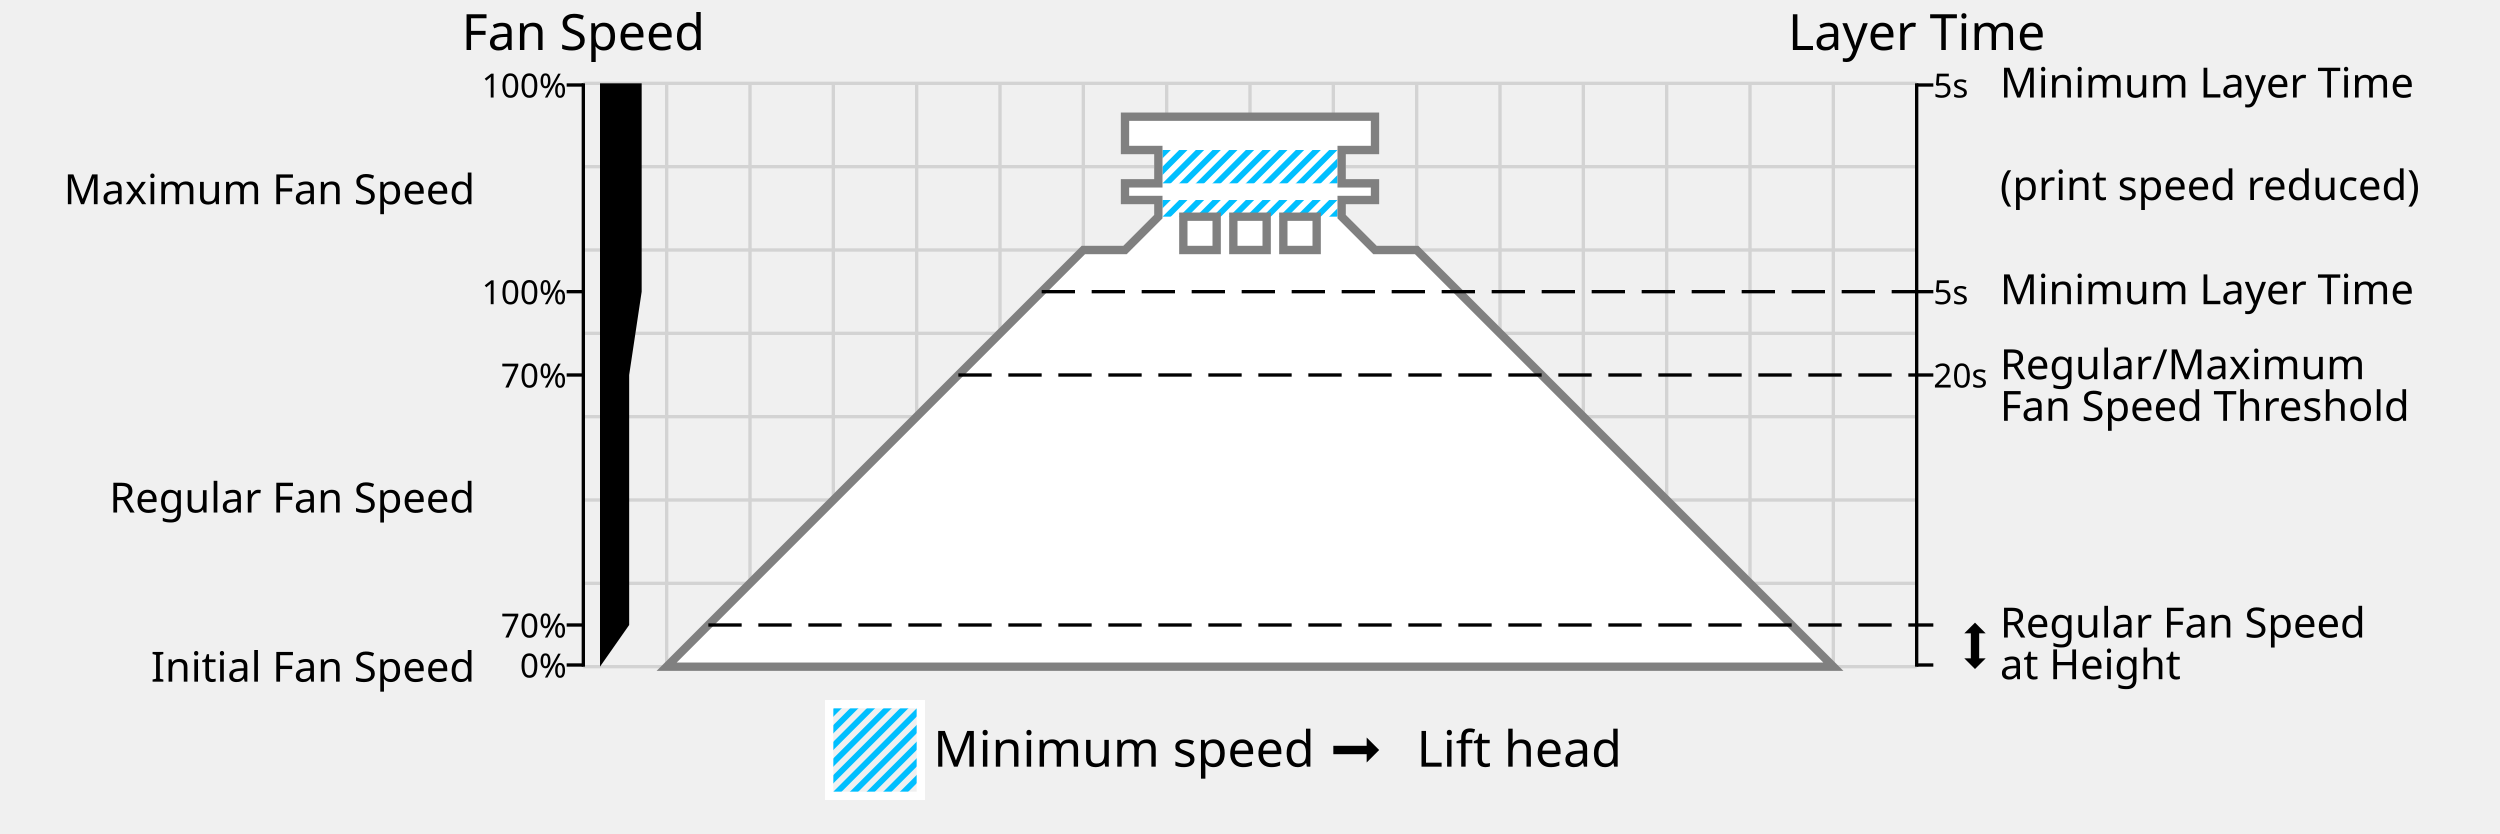
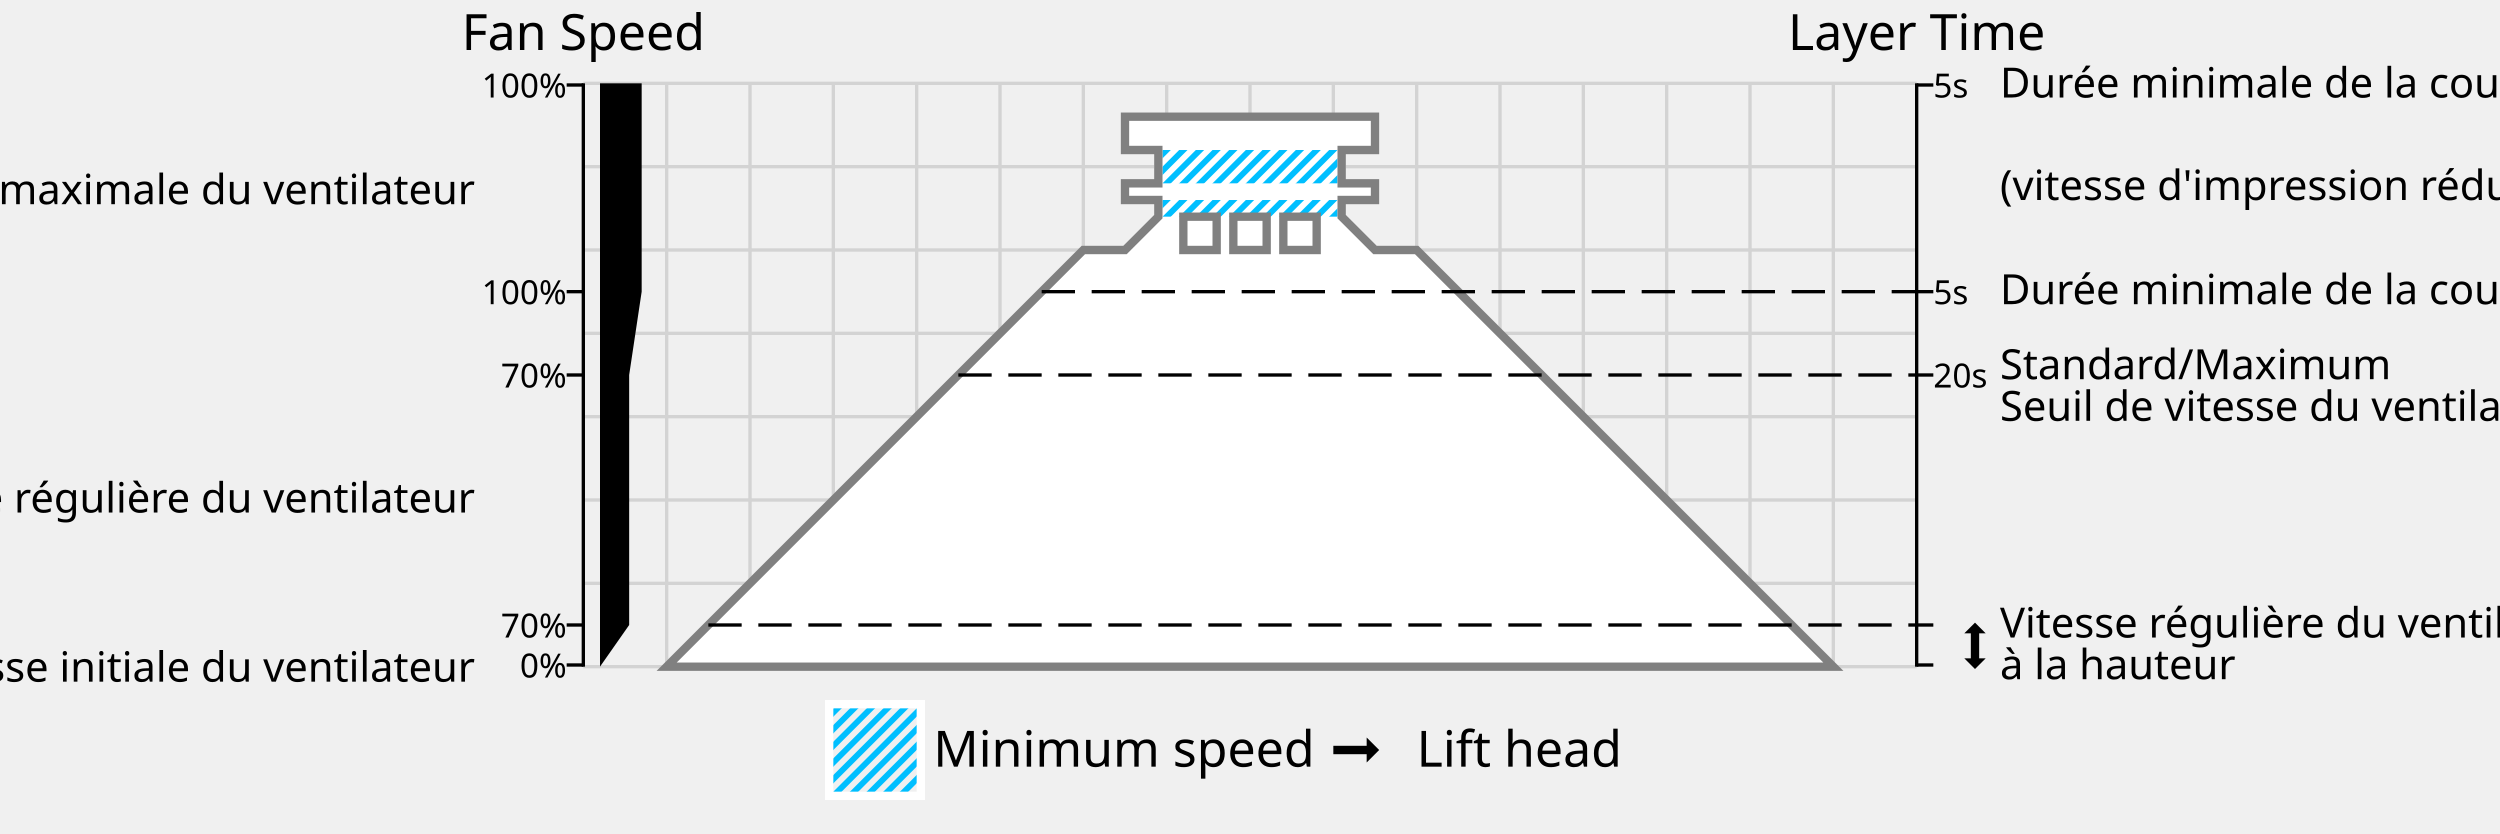
<svg xmlns="http://www.w3.org/2000/svg" width="3000" height="1000">
  <defs>
    <path id="model" d="M800,800 h1400 l-500,-500 h-50 l-40,-40 v-20 h40 v-20 h-40 v-40 h40 v-40 h-300 v40 h40 v40 h-40 v20 h40 v20 l-40,40 h-50 z m620,-500 h40 v-40 h-40 z m60,0 h40 v-40 h-40 z m60,0 h40 v-40 h-40 z" />
  </defs>
  <g stroke-width="4" stroke="lightgrey">
    <line x1="700" y1="800" x2="2300" y2="800" />
    <line x1="700" y1="700" x2="2300" y2="700" />
    <line x1="700" y1="600" x2="2300" y2="600" />
    <line x1="700" y1="500" x2="2300" y2="500" />
    <line x1="700" y1="400" x2="2300" y2="400" />
    <line x1="700" y1="300" x2="2300" y2="300" />
    <line x1="700" y1="200" x2="2300" y2="200" />
    <line x1="700" y1="100" x2="2300" y2="100" />
    <line x1="800" y1="100" x2="800" y2="800" />
    <line x1="900" y1="100" x2="900" y2="800" />
    <line x1="1000" y1="100" x2="1000" y2="800" />
    <line x1="1100" y1="100" x2="1100" y2="800" />
    <line x1="1200" y1="100" x2="1200" y2="800" />
    <line x1="1300" y1="100" x2="1300" y2="800" />
    <line x1="1400" y1="100" x2="1400" y2="800" />
    <line x1="1500" y1="100" x2="1500" y2="800" />
    <line x1="1600" y1="100" x2="1600" y2="800" />
    <line x1="1700" y1="100" x2="1700" y2="800" />
    <line x1="1800" y1="100" x2="1800" y2="800" />
    <line x1="1900" y1="100" x2="1900" y2="800" />
    <line x1="2000" y1="100" x2="2000" y2="800" />
    <line x1="2100" y1="100" x2="2100" y2="800" />
    <line x1="2200" y1="100" x2="2200" y2="800" />
  </g>
  <use href="#model" fill="white" />
  <g stroke="deepskyblue" stroke-width="7.071">
    <line x1="1390" y1="250" x2="1405" y2="235" />
    <line x1="1395" y1="265" x2="1425" y2="235" />
    <line x1="1415" y1="265" x2="1445" y2="235" />
    <line x1="1435" y1="265" x2="1465" y2="235" />
    <line x1="1455" y1="265" x2="1485" y2="235" />
    <line x1="1475" y1="265" x2="1505" y2="235" />
    <line x1="1495" y1="265" x2="1525" y2="235" />
    <line x1="1515" y1="265" x2="1545" y2="235" />
    <line x1="1535" y1="265" x2="1565" y2="235" />
    <line x1="1555" y1="265" x2="1585" y2="235" />
    <line x1="1575" y1="265" x2="1605" y2="235" />
    <line x1="1595" y1="265" x2="1610" y2="250" />
    <line x1="1390" y1="190" x2="1405" y2="175" />
    <line x1="1390" y1="210" x2="1425" y2="175" />
    <line x1="1395" y1="225" x2="1445" y2="175" />
    <line x1="1415" y1="225" x2="1465" y2="175" />
    <line x1="1435" y1="225" x2="1485" y2="175" />
    <line x1="1455" y1="225" x2="1505" y2="175" />
    <line x1="1475" y1="225" x2="1525" y2="175" />
    <line x1="1495" y1="225" x2="1545" y2="175" />
    <line x1="1515" y1="225" x2="1565" y2="175" />
    <line x1="1535" y1="225" x2="1585" y2="175" />
    <line x1="1555" y1="225" x2="1605" y2="175" />
    <line x1="1575" y1="225" x2="1610" y2="190" />
    <line x1="1595" y1="225" x2="1610" y2="210" />
  </g>
  <rect x="1390" y="235" width="220" height="30" fill="none" stroke-width="10" stroke="white" />
  <rect x="1390" y="175" width="220" height="50" fill="none" stroke-width="10" stroke="white" />
  <use href="#model" fill="none" stroke="grey" stroke-width="10" />
  <g stroke-width="4" stroke="black">
    <line x1="700" y1="100" x2="700" y2="800" />
    <line x1="680" y1="798" x2="700" y2="798" />
    <line x1="680" y1="750" x2="700" y2="750" />
    <line x1="680" y1="450" x2="700" y2="450" />
    <line x1="680" y1="350" x2="700" y2="350" />
    <line x1="680" y1="102" x2="700" y2="102" />
    <line x1="2300" y1="100" x2="2300" y2="800" />
    <line x1="2300" y1="798" x2="2320" y2="798" />
    <line x1="2300" y1="750" x2="2320" y2="750" />
    <line x1="2300" y1="450" x2="2320" y2="450" />
    <line x1="2300" y1="350" x2="2320" y2="350" />
    <line x1="2300" y1="102" x2="2320" y2="102" />
    <path d="M2370,800 l8,-8 h-5 v-34 h5 l-8,-8 l-8,8 h5 v34 h-5 z" />
  </g>
  <g font-family="sans-serif" font-size="40px">
    <g text-anchor="end">
      <text x="680" y="813">0%</text>
      <text x="680" y="765">70%</text>
      <text x="680" y="465">70%</text>
      <text x="680" y="365">100%</text>
      <text x="680" y="117">100%</text>
    </g>
    <text x="2320" y="465">20s</text>
    <text x="2320" y="365">5s</text>
    <text x="2320" y="117">5s</text>
  </g>
  <g stroke="deepskyblue" stroke-width="7.071">
    <line x1="995" y1="860" x2="1010" y2="845" />
    <line x1="995" y1="880" x2="1030" y2="845" />
    <line x1="995" y1="900" x2="1050" y2="845" />
    <line x1="995" y1="920" x2="1070" y2="845" />
    <line x1="995" y1="940" x2="1090" y2="845" />
    <line x1="1000" y1="955" x2="1105" y2="850" />
    <line x1="1020" y1="955" x2="1105" y2="870" />
    <line x1="1040" y1="955" x2="1105" y2="890" />
    <line x1="1060" y1="955" x2="1105" y2="910" />
    <line x1="1080" y1="955" x2="1105" y2="930" />
  </g>
  <rect x="995" y="845" width="110" height="110" fill="none" stroke="white" stroke-width="10" />
  <path d="M1600,905 h40 v10 l15,-15 l-15,-15 v10 h-40 z" />
  <g font-family="sans-serif" font-size="60px">
    <text x="1120" y="920">Minimum speed</text>
    <text x="1700" y="920">Lift head</text>
  </g>
  <g font-family="sans-serif" font-size="60px" text-anchor="middle">
    <text x="700" y="60">Fan Speed</text>
    <text x="2300" y="60">Layer Time</text>
  </g>
  <g stroke="black" stroke-width="4" stroke-dasharray="40 20">
    <line x1="850" y1="750" x2="2300" y2="750" />
    <line x1="1150" y1="450" x2="2300" y2="450" />
    <line x1="1250" y1="350" x2="2300" y2="350" />
  </g>
  <g font-family="sans-serif" font-size="50px">
    <g text-anchor="end">
-       <text x="570" y="818">Initial Fan Speed</text>
-       <text x="570" y="615">Regular Fan Speed</text>
-       <text x="570" y="245">Maximum Fan Speed</text>
+       <text x="570" y="818">Vitesse initiale du ventilateur</text>
+       <text x="570" y="615">Vitesse régulière du ventilateur</text>
+       <text x="570" y="245">Vitesse maximale du ventilateur</text>
    </g>
-     <text x="2400" y="765">Regular Fan Speed</text>
-     <text x="2400" y="815">at Height</text>
-     <text x="2400" y="455">Regular/Maximum</text>
-     <text x="2400" y="505">Fan Speed Threshold</text>
-     <text x="2400" y="365">Minimum Layer Time</text>
-     <text x="2400" y="240">(print speed reduced)</text>
-     <text x="2400" y="117">Minimum Layer Time</text>
+     <text x="2400" y="765">Vitesse régulière du ventilateur</text>
+     <text x="2400" y="815">à la hauteur</text>
+     <text x="2400" y="455">Standard/Maximum</text>
+     <text x="2400" y="505">Seuil de vitesse du ventilateur</text>
+     <text x="2400" y="365">Durée minimale de la couche</text>
+     <text x="2400" y="240">(vitesse d'impression réduite)</text>
+     <text x="2400" y="117">Durée minimale de la couche</text>
  </g>
  <path d="M720,800 l35,-50 v-300 l15,-100 v-250 h-50 z" />
</svg>
